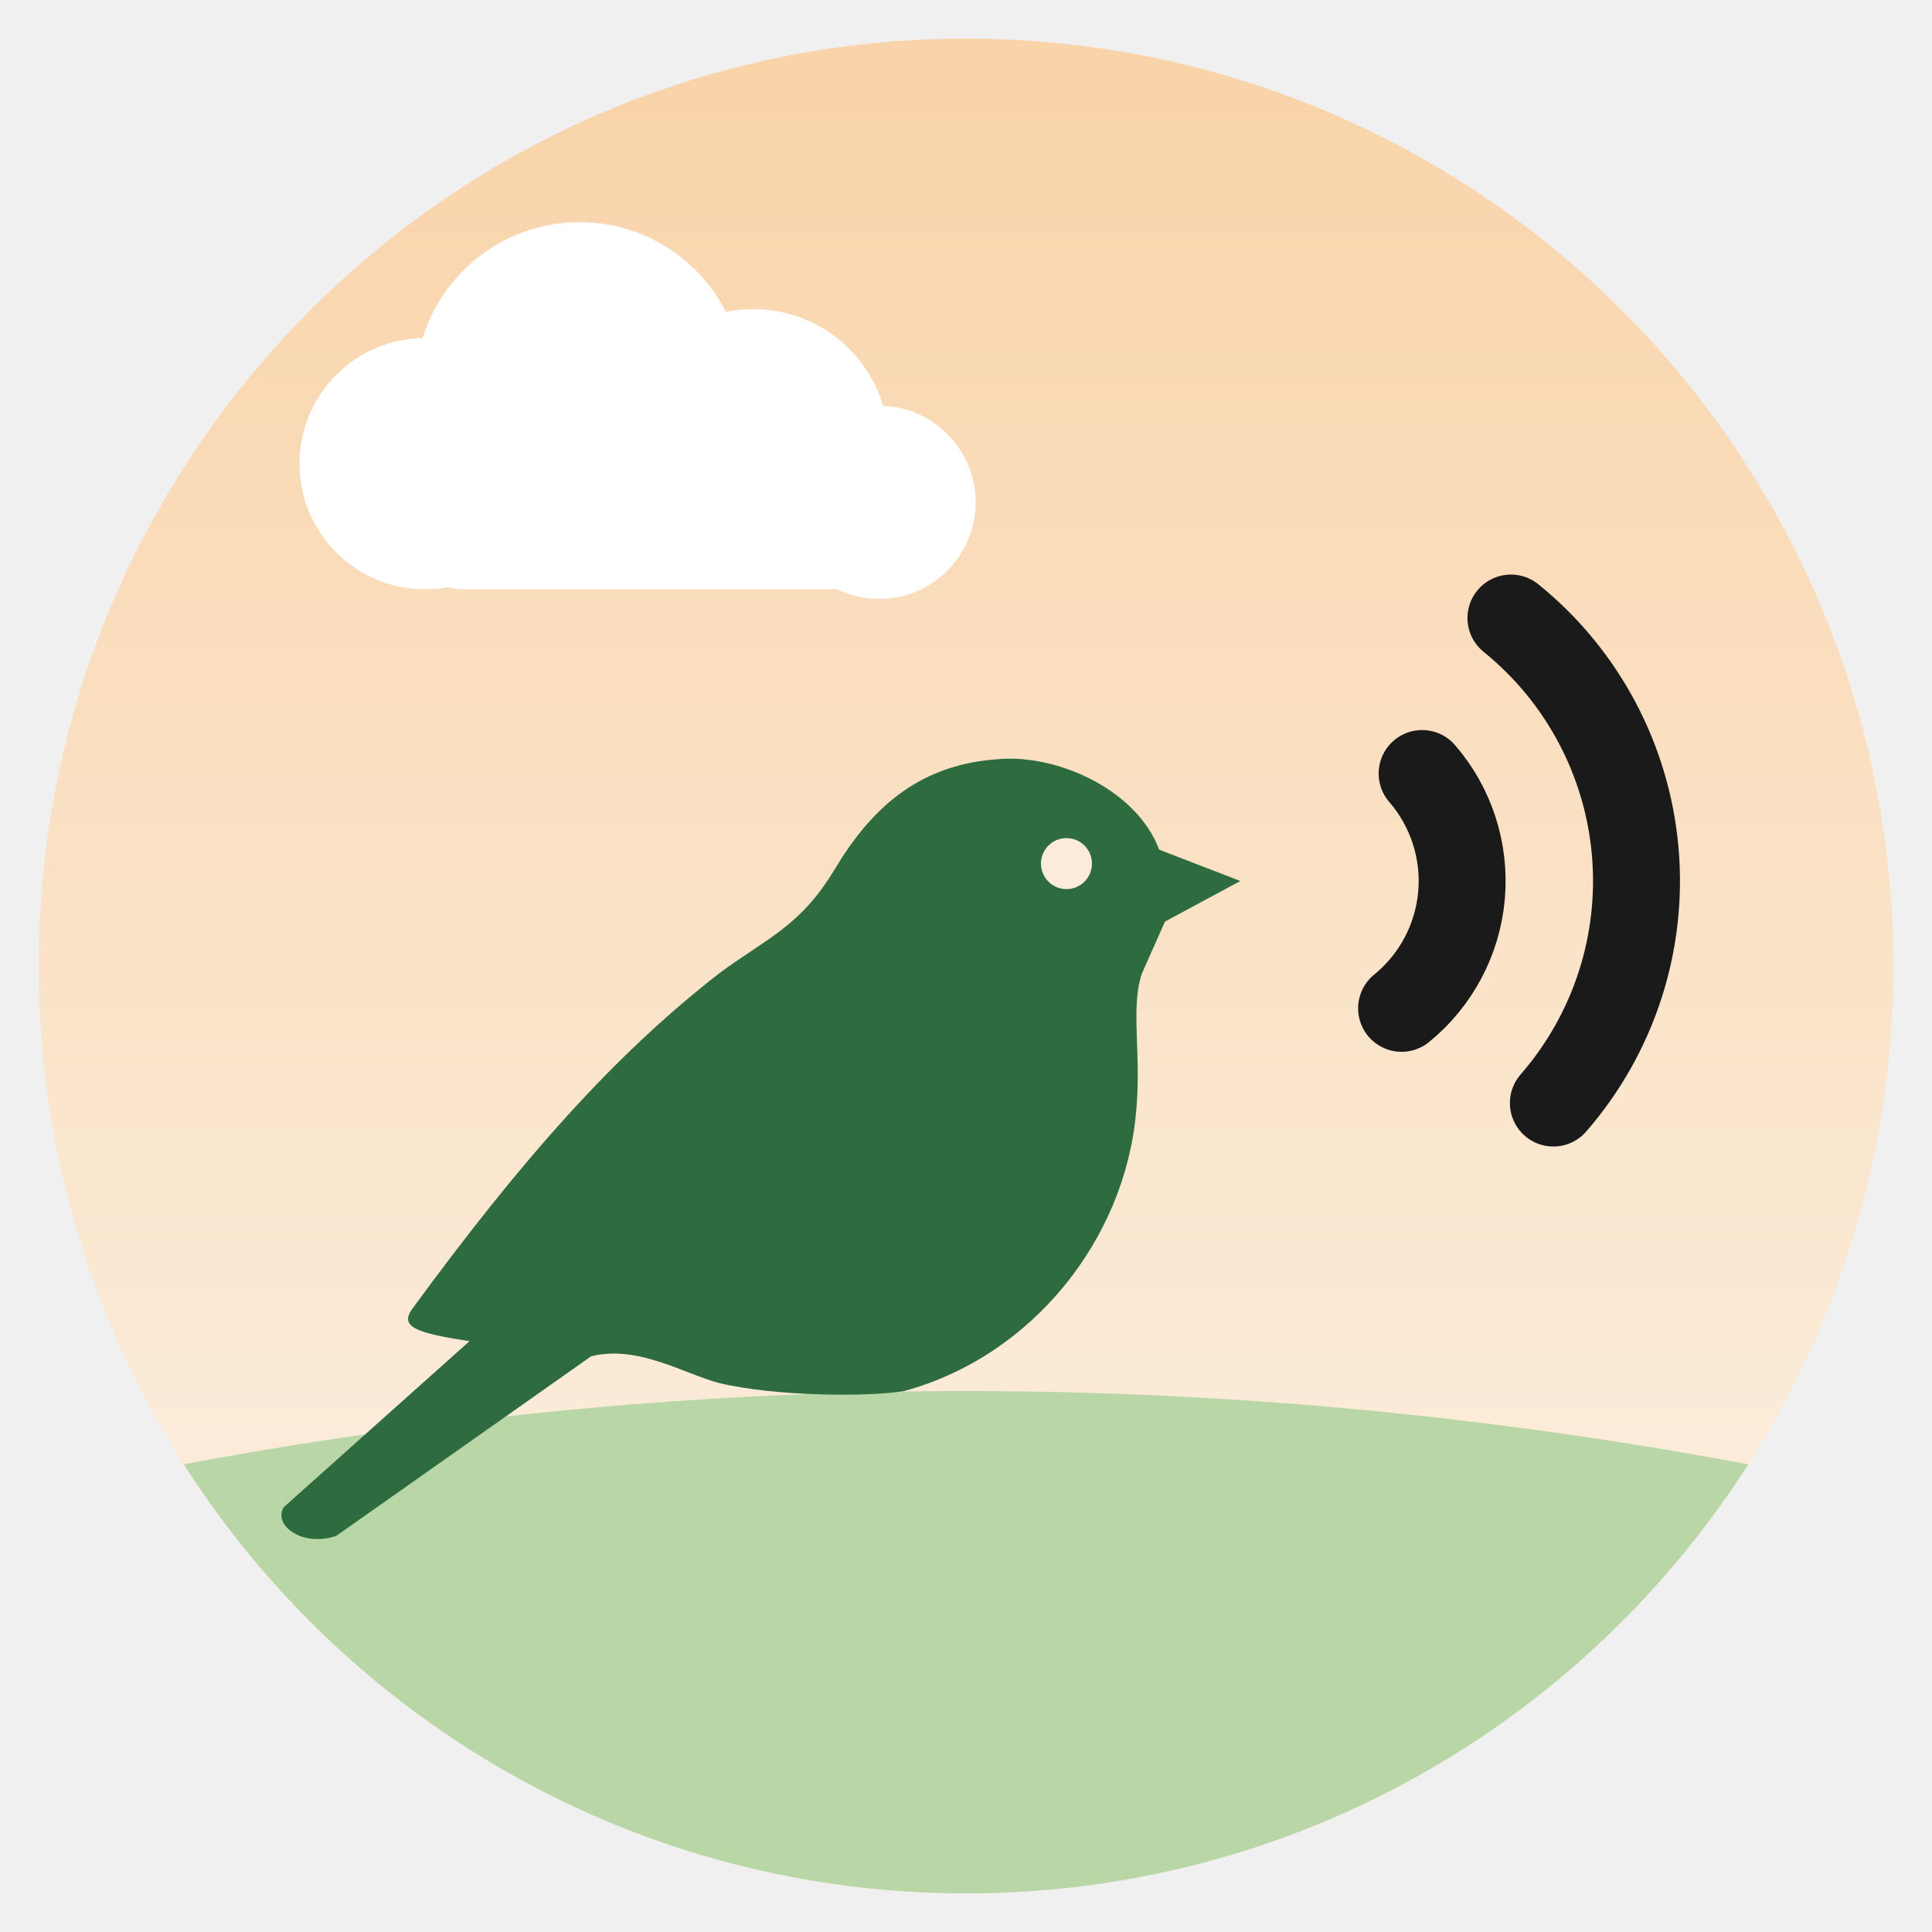
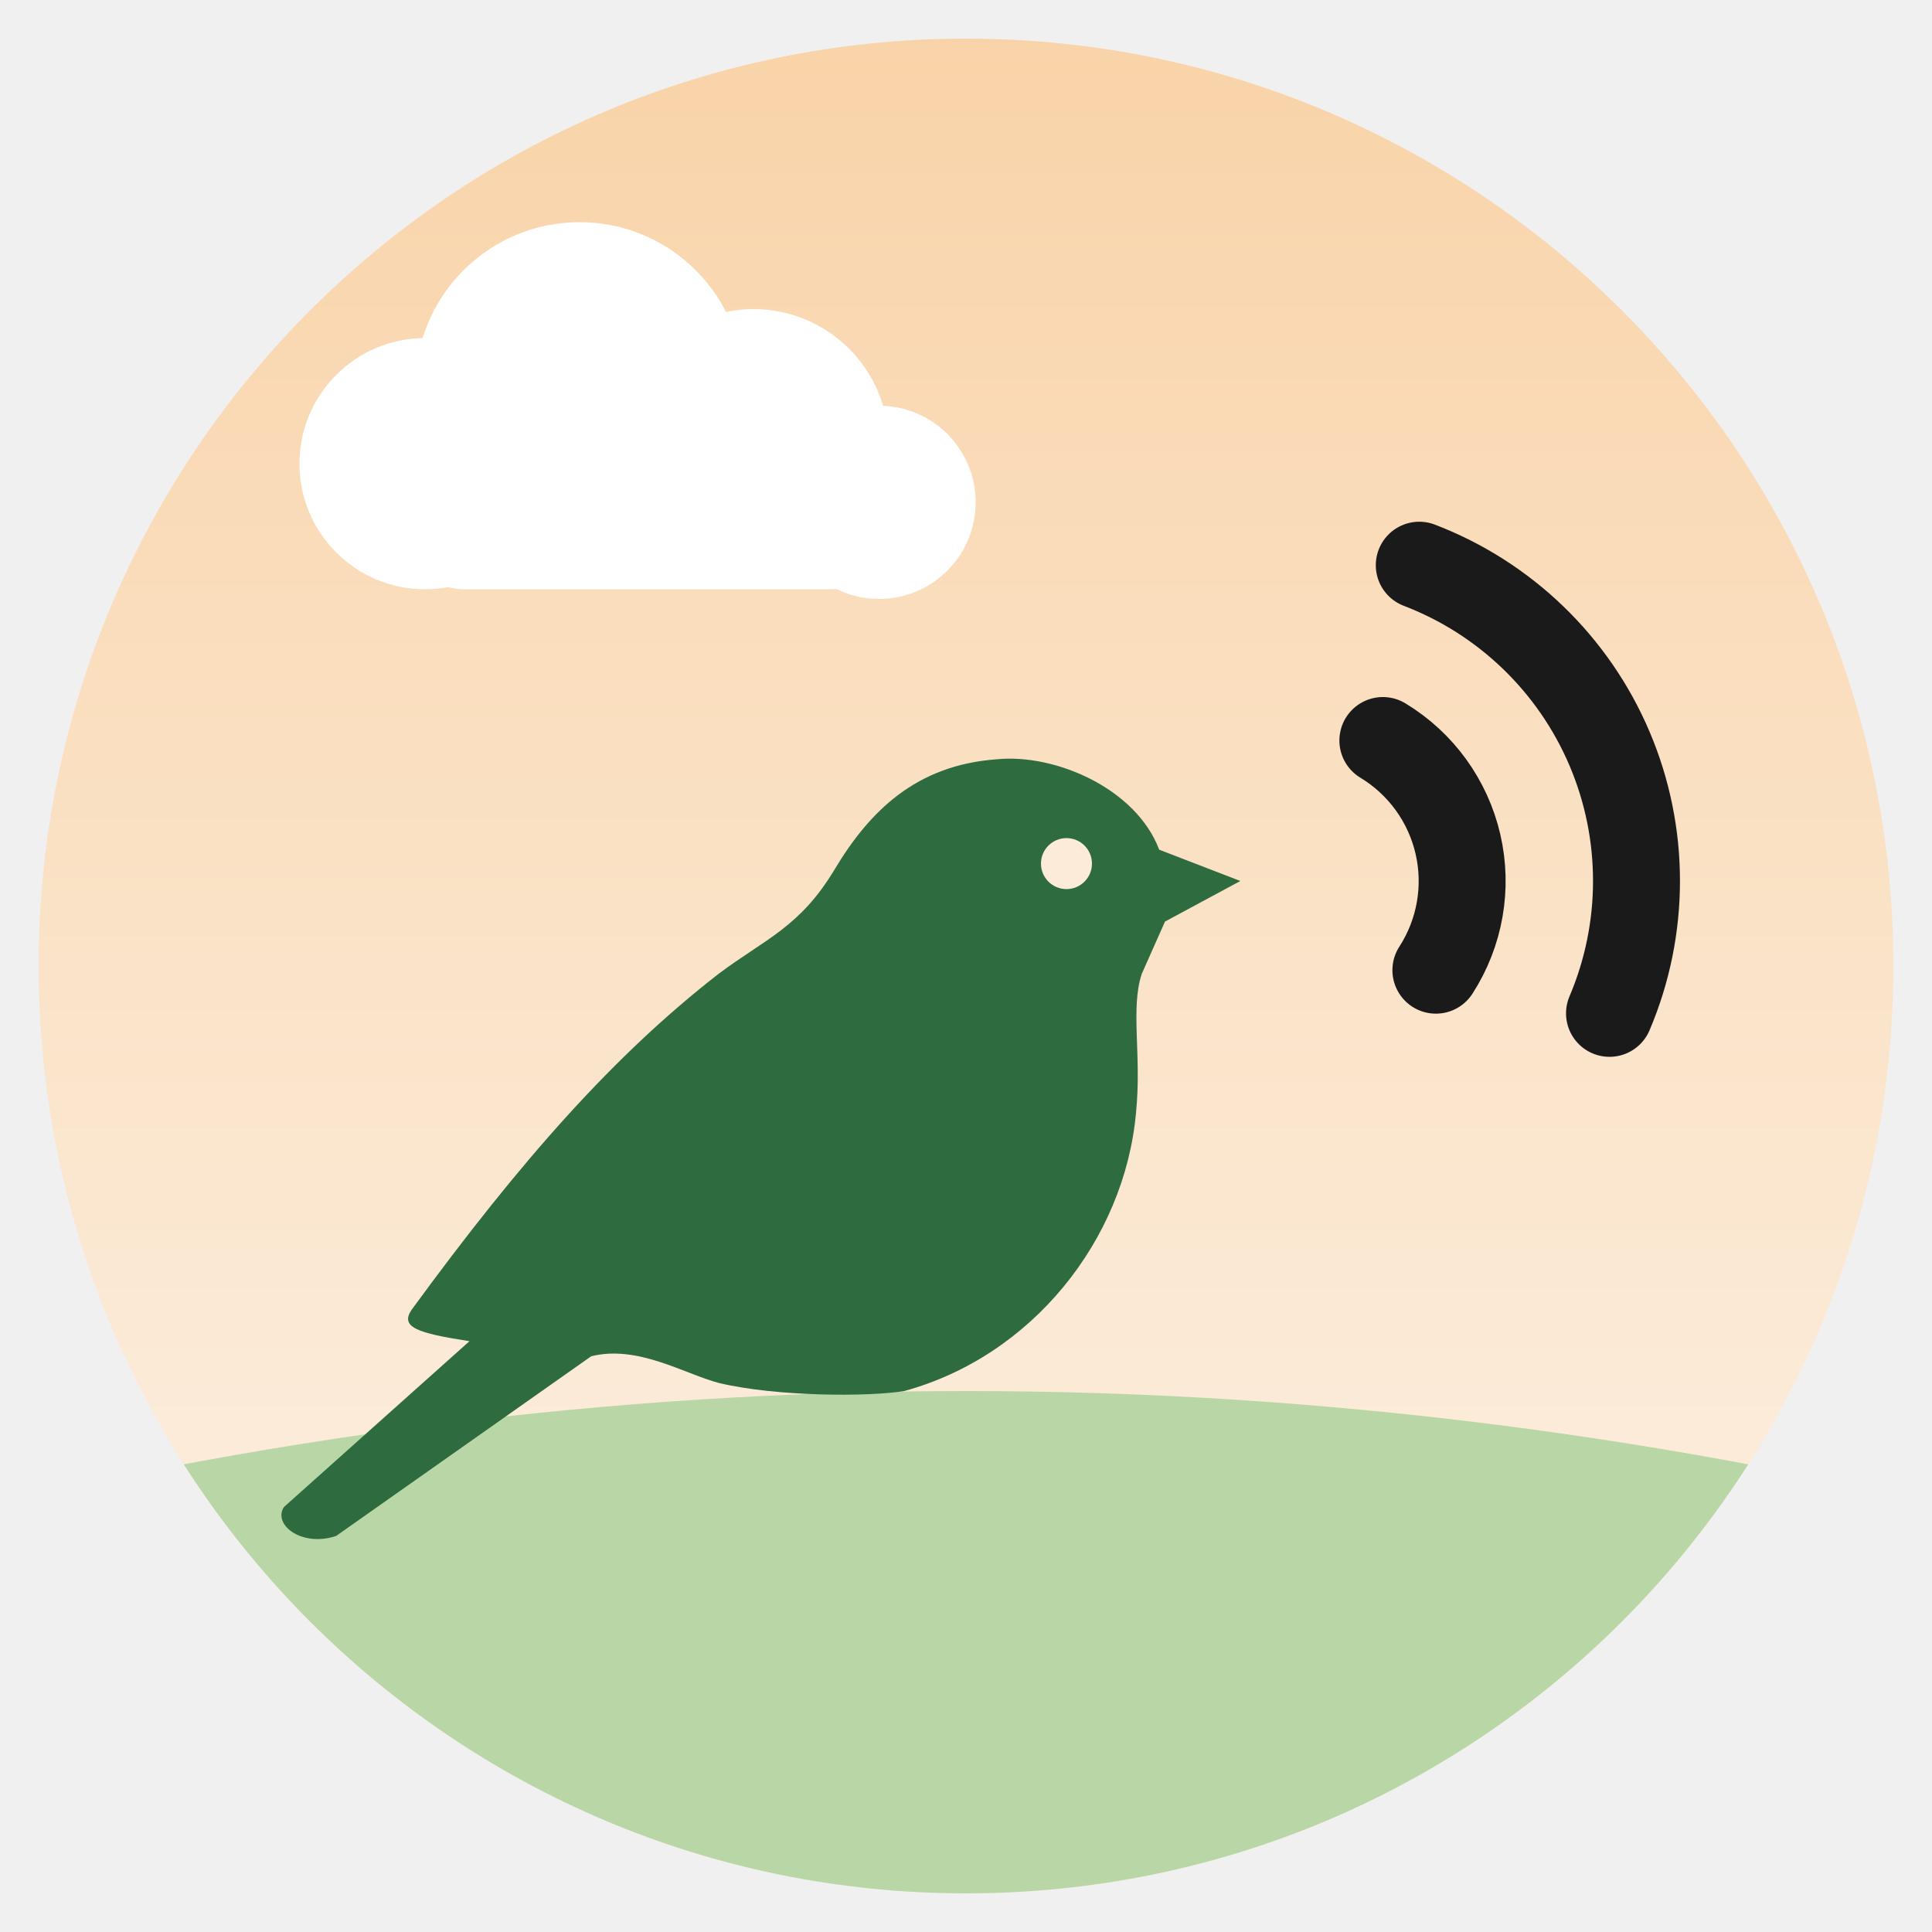
<svg xmlns="http://www.w3.org/2000/svg" viewBox="0 0 200 200">
  <defs>
    <clipPath id="c">
      <circle cx="100" cy="100" r="96" />
    </clipPath>
    <linearGradient id="sky" x1="0" y1="0" x2="0" y2="1">
      <stop offset="0" stop-color="#F9D3A8" />
      <stop offset="0.75" stop-color="#FBEBD8" />
    </linearGradient>
  </defs>
  <g clip-path="url(#c)">
    <circle cx="100" cy="100" r="96" fill="url(#sky)" />
    <path d="M-10 158 Q100 130 210 158 L210 210 L-10 210 Z" fill="#B9D7A6" />
    <circle cx="44.0" cy="48.0" r="13.0" fill="#FFFFFF" />
    <circle cx="60.0" cy="40.0" r="17.0" fill="#FFFFFF" />
    <circle cx="78.0" cy="46.0" r="14.0" fill="#FFFFFF" />
    <circle cx="91.0" cy="52.0" r="10.0" fill="#FFFFFF" />
    <rect x="42.0" y="48.0" width="50.0" height="13.0" rx="6.0" fill="#FFFFFF" />
    <g transform="translate(78 114) scale(1.2) translate(-50 -45)">
      <path d="M92 26 L85 23.3 C83 18 76 15 71 15.5 C64 16 60 20 57 25 C54 30 51 31 47 34 C38 41 30 50 20.5 63 C19.5 64.5 21 65 25.5 65.7 L9.5 80 C8.5 81.5 11 83.5 14 82.5 L36 67 C40 66 44 68.5 47 69.3 C52 70.5 60 70.5 63 70 C74 67 82 57 83 46 C83.5 41 82.5 37 83.5 34 L85.5 29.5 Z" fill="#2E6B3F" />
      <circle cx="77" cy="24.5" r="2.2" fill="#FBEBD8" />
    </g>
-     <g transform="rotate(5 134.4 91.2)">
+     <g transform="rotate(-13 134.4 91.2)">
      <path d="M146.2 79.0 A17 17 0 0 1 146.2 103.4" stroke="#1A1A1A" stroke-width="9" fill="none" stroke-linecap="round" />
    </g>
-     <g transform="rotate(-5 134.4 91.2)">
+     <g transform="rotate(-23 134.4 91.2)">
      <path d="M158.7 66.0 A35 35 0 0 1 158.7 116.4" stroke="#1A1A1A" stroke-width="9" fill="none" stroke-linecap="round" />
    </g>
  </g>
</svg>
